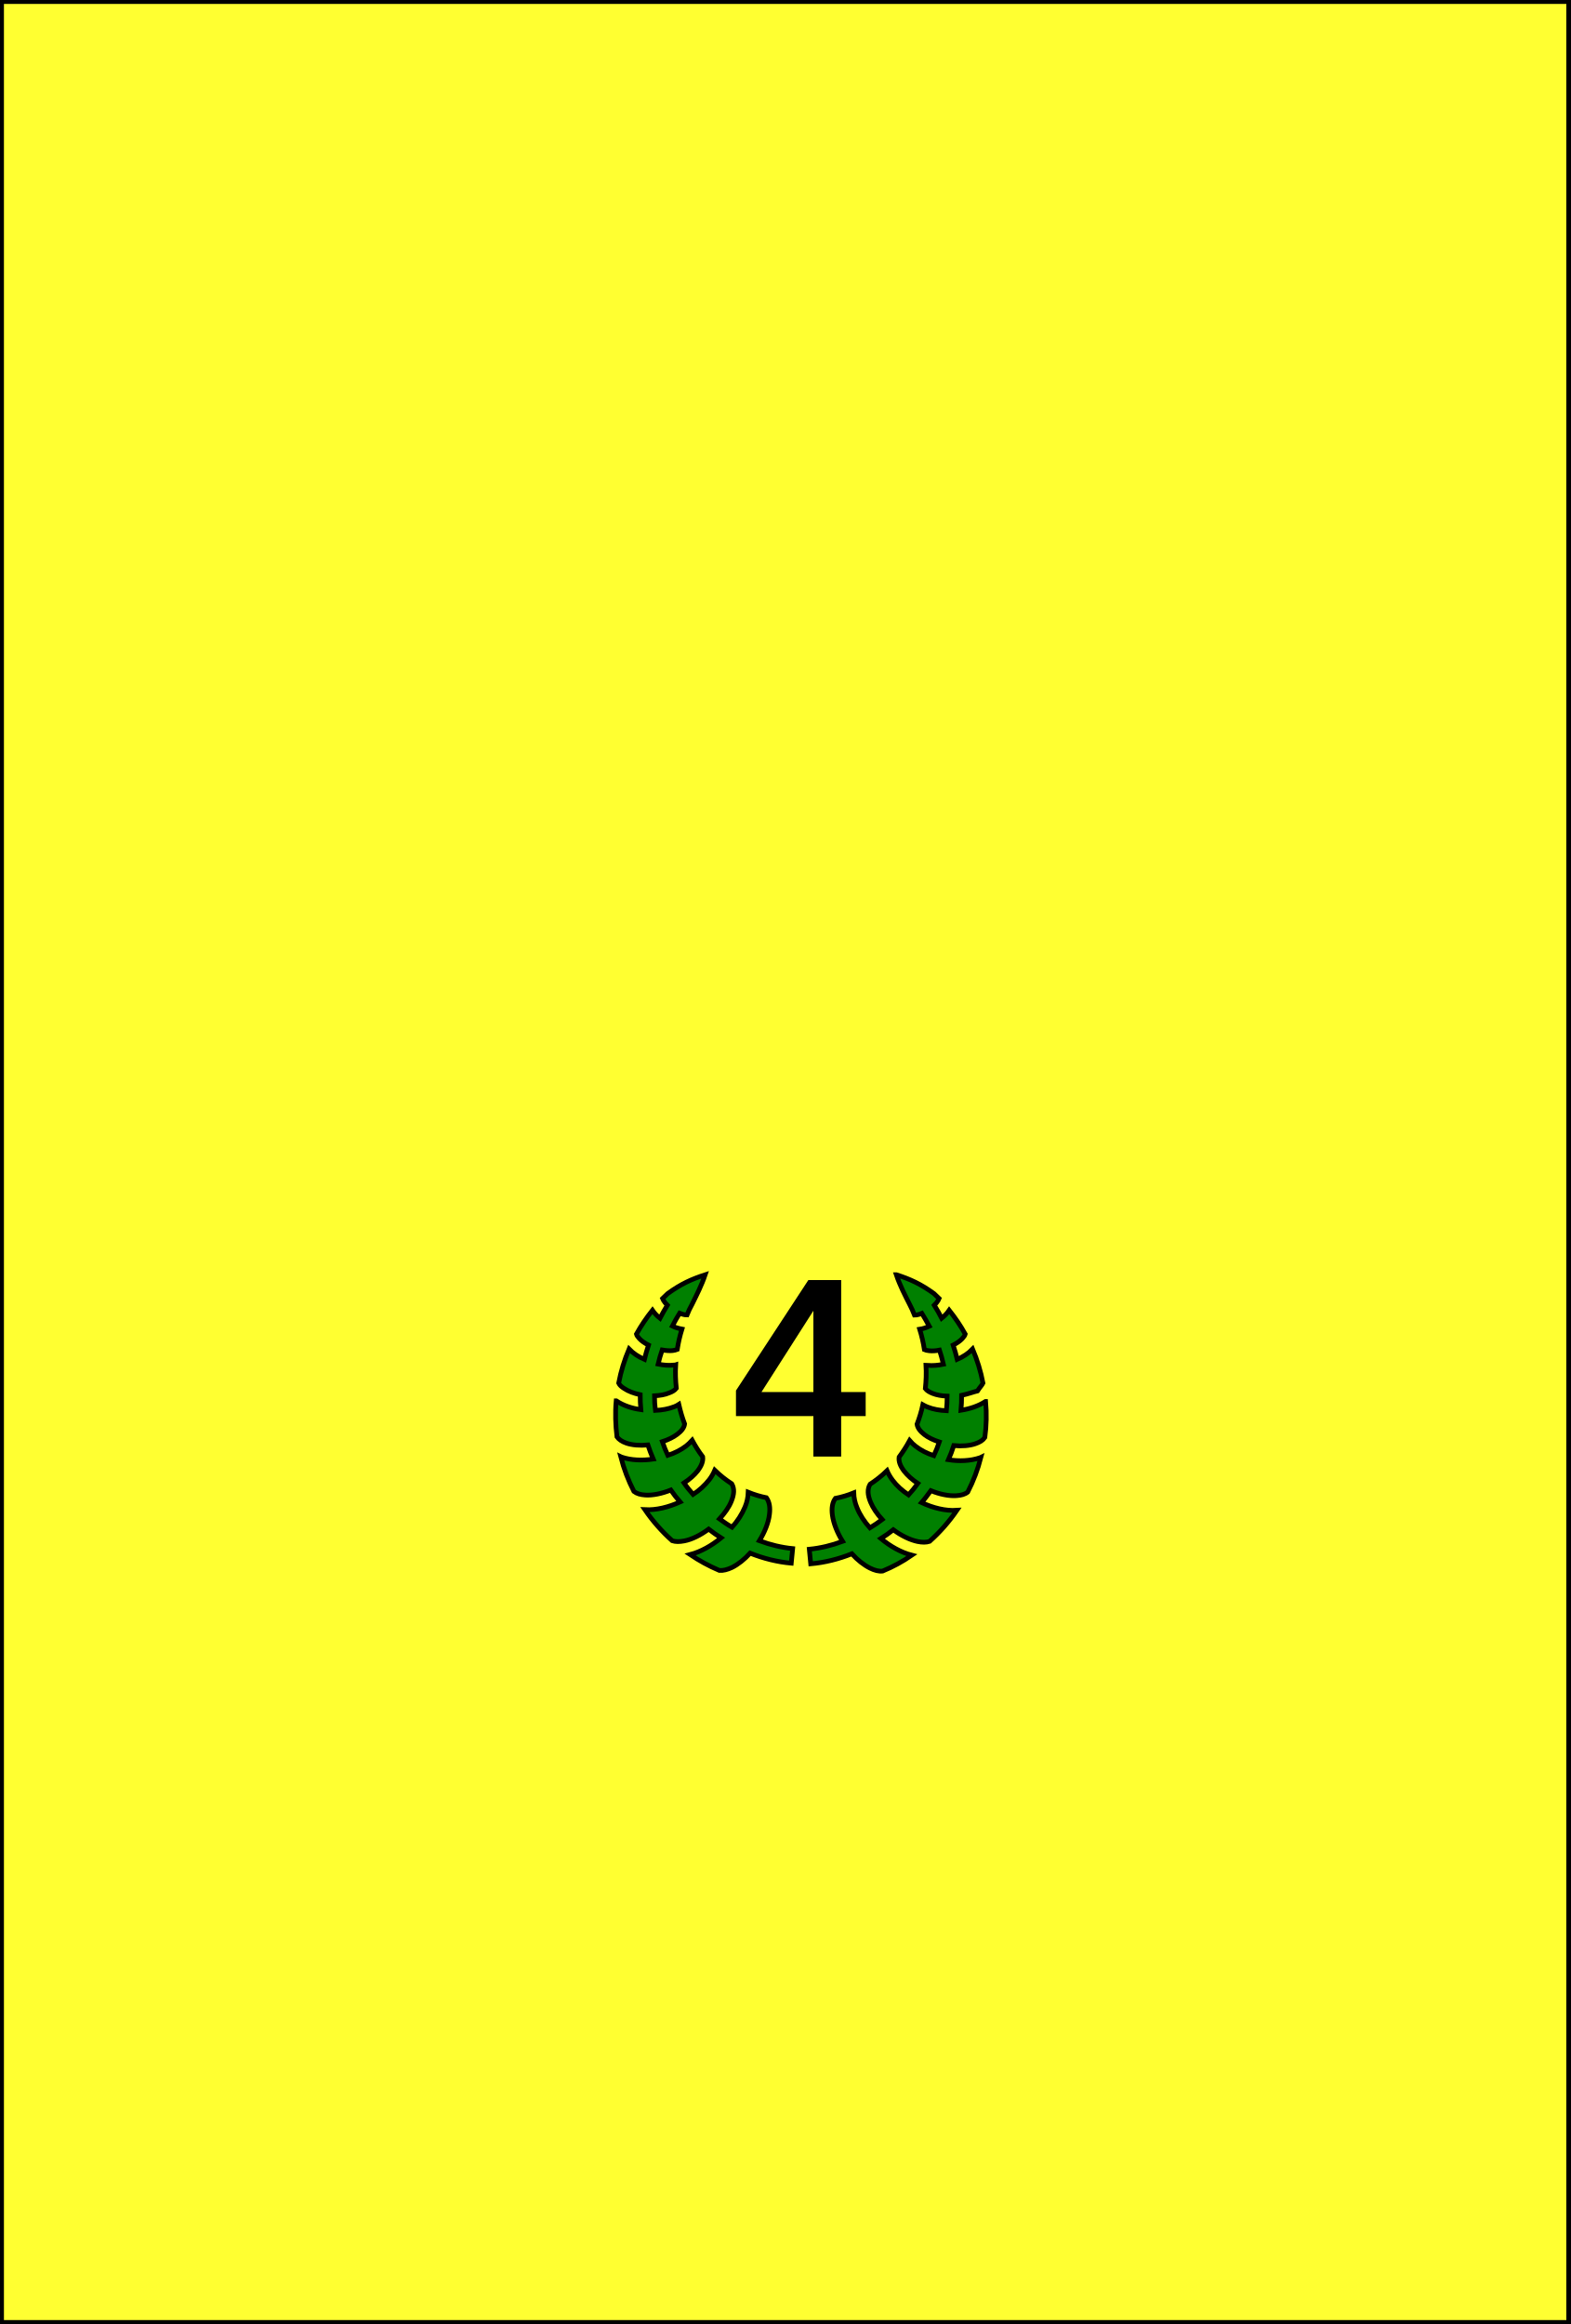
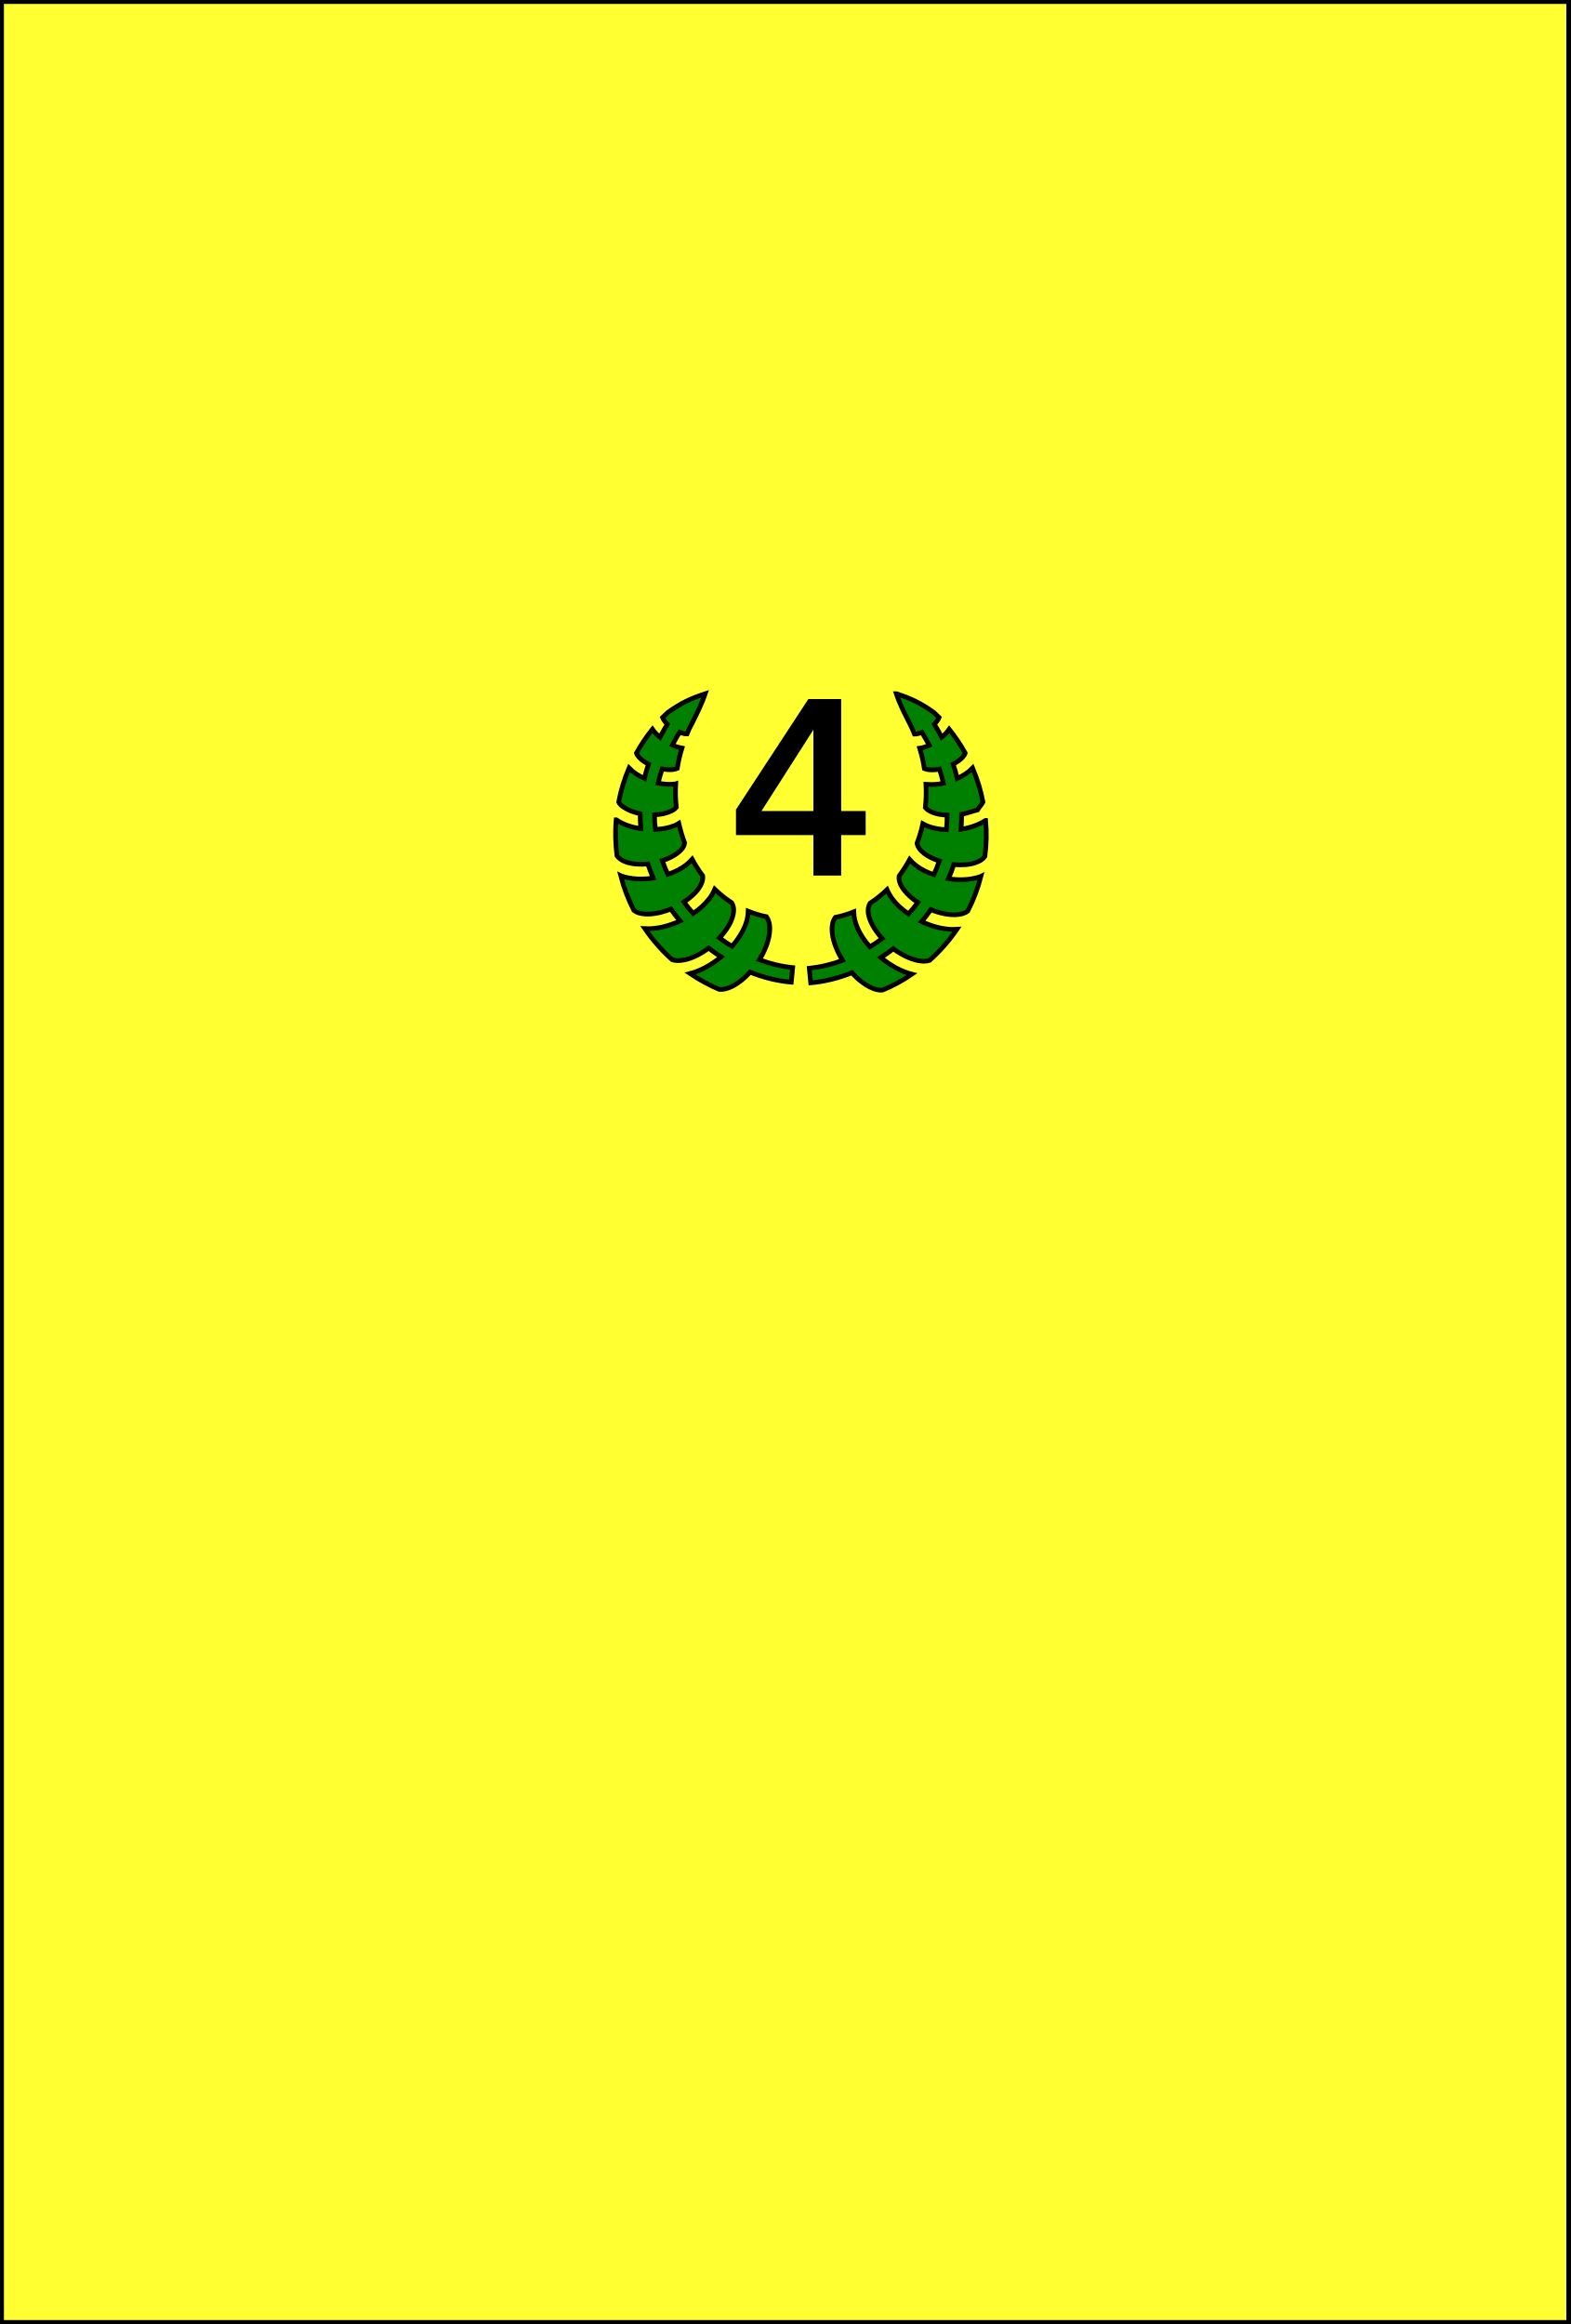
<svg xmlns="http://www.w3.org/2000/svg" height="148" width="100" viewbox="0 0 100 148">
  <rect x="0" y="0" height="148" width="100" style="fill:#ffff31;stroke:#000000;stroke-width:0.5px" />
-   <g transform="translate(39,80)">
+   <g transform="translate(39,43)">
    <path d="M 5.91,1.18 C 5.04,1.46 4.36,1.77 3.52,2.38 3.41,2.49 3.30,2.60 3.19,2.70 c 0.01,0.03 0.03,0.06 0.06,0.11 0.05,0.09 0.14,0.20 0.25,0.31 C 3.33,3.40 3.17,3.68 3.03,3.95 2.84,3.80 2.68,3.63 2.55,3.44 2.17,3.92 1.83,4.42 1.53,4.96 c 0.02,0.08 0.08,0.17 0.19,0.29 C 1.85,5.39 2.06,5.54 2.30,5.66 2.20,5.97 2.11,6.27 2.04,6.57 1.67,6.41 1.33,6.19 1.06,5.91 0.77,6.60 0.54,7.33 0.40,8.08 0.46,8.21 0.58,8.32 0.76,8.43 1.01,8.60 1.38,8.74 1.77,8.82 1.77,9.14 1.78,9.45 1.81,9.77 1.24,9.69 0.69,9.51 0.25,9.21 c 0,0 -0.01,0 -0.01,0 -0.07,0.78 -0.04,1.54 0.05,2.29 0.12,0.17 0.31,0.30 0.59,0.40 0.37,0.13 0.87,0.17 1.38,0.12 0.10,0.30 0.21,0.60 0.34,0.90 -0.70,0.10 -1.41,0.08 -2.02,-0.13 -0.02,-0.01 -0.03,-0.01 -0.05,-0.02 0.20,0.77 0.48,1.51 0.84,2.21 0.18,0.14 0.42,0.21 0.73,0.23 0.46,0.03 1.05,-0.09 1.62,-0.32 0.18,0.26 0.38,0.52 0.59,0.76 -0.73,0.33 -1.51,0.53 -2.24,0.49 0.50,0.73 1.08,1.39 1.74,1.98 0.21,0.07 0.46,0.07 0.77,0.01 0.48,-0.09 1.04,-0.37 1.55,-0.75 0,0 0,0 0,0 0.26,0.20 0.52,0.39 0.79,0.56 -0.60,0.49 -1.28,0.88 -1.97,1.06 0.58,0.39 1.20,0.73 1.86,1.01 0.25,0.02 0.51,-0.05 0.81,-0.19 0.38,-0.19 0.79,-0.51 1.15,-0.91 0.85,0.34 1.73,0.56 2.62,0.64 l 0.09,-0.93 c -0.71,-0.07 -1.42,-0.24 -2.12,-0.50 0.34,-0.55 0.58,-1.15 0.64,-1.67 0.06,-0.45 0,-0.80 -0.19,-1.07 -0.40,-0.08 -0.79,-0.20 -1.16,-0.35 -0.01,0.32 -0.08,0.65 -0.21,0.95 -0.19,0.45 -0.47,0.89 -0.82,1.28 C 7.34,17.10 7.08,16.92 6.82,16.73 7.15,16.37 7.42,15.99 7.57,15.62 7.76,15.16 7.78,14.80 7.60,14.49 7.21,14.24 6.85,13.95 6.52,13.63 6.43,13.84 6.31,14.05 6.17,14.23 5.89,14.59 5.54,14.91 5.14,15.17 4.94,14.94 4.74,14.70 4.56,14.44 4.91,14.21 5.22,13.94 5.43,13.67 5.68,13.34 5.79,13.05 5.75,12.77 5.50,12.44 5.28,12.09 5.08,11.72 4.96,11.85 4.83,11.98 4.70,12.08 4.36,12.34 3.96,12.54 3.53,12.68 3.40,12.40 3.28,12.11 3.18,11.81 3.55,11.69 3.88,11.53 4.13,11.34 4.41,11.13 4.57,10.92 4.60,10.68 4.45,10.29 4.33,9.87 4.23,9.44 4.14,9.50 4.04,9.54 3.95,9.58 3.57,9.73 3.16,9.80 2.74,9.82 2.70,9.51 2.68,9.20 2.68,8.89 3.03,8.87 3.35,8.82 3.60,8.71 3.83,8.63 3.98,8.53 4.07,8.41 4.02,7.92 4.00,7.43 4.03,6.92 c -0.03,0.01 -0.06,0.01 -0.10,0.01 C 3.60,6.97 3.26,6.94 2.91,6.87 2.98,6.57 3.07,6.27 3.17,5.97 3.41,6.01 3.64,6.03 3.83,6.01 3.96,5.99 4.06,5.97 4.13,5.94 4.20,5.49 4.30,5.06 4.43,4.64 4.22,4.60 4.01,4.54 3.82,4.45 3.96,4.18 4.11,3.90 4.28,3.63 c 0.12,0.05 0.23,0.08 0.33,0.10 0.06,0.01 0.10,0.01 0.14,0.01 C 4.84,3.51 4.95,3.29 5.07,3.07 5.36,2.48 5.68,1.86 5.91,1.18 Z m 12.17,0 c 0.23,0.68 0.55,1.30 0.85,1.89 0.11,0.22 0.22,0.44 0.31,0.68 0.04,0 0.08,-0.01 0.14,-0.01 0.10,-0.02 0.21,-0.05 0.33,-0.10 0.17,0.27 0.32,0.55 0.47,0.82 -0.20,0.09 -0.40,0.16 -0.61,0.19 0.13,0.42 0.23,0.85 0.30,1.30 0.07,0.03 0.17,0.06 0.30,0.07 0.19,0.02 0.42,0.01 0.66,-0.04 0.10,0.30 0.18,0.60 0.25,0.90 -0.34,0.07 -0.69,0.10 -1.01,0.07 -0.03,0 -0.07,-0.01 -0.10,-0.01 0.03,0.50 0.01,1.00 -0.04,1.49 0.09,0.12 0.24,0.22 0.47,0.31 0.25,0.10 0.57,0.16 0.92,0.17 0,0.31 -0.02,0.63 -0.05,0.93 -0.42,-0.02 -0.84,-0.09 -1.21,-0.24 -0.10,-0.04 -0.20,-0.09 -0.29,-0.14 -0.09,0.43 -0.22,0.84 -0.37,1.24 0.04,0.24 0.19,0.44 0.47,0.66 0.24,0.19 0.58,0.35 0.95,0.47 -0.10,0.30 -0.22,0.59 -0.35,0.87 -0.43,-0.14 -0.83,-0.34 -1.16,-0.60 -0.14,-0.11 -0.27,-0.23 -0.38,-0.36 -0.20,0.37 -0.43,0.72 -0.67,1.05 -0.04,0.28 0.07,0.57 0.32,0.90 0.21,0.27 0.51,0.54 0.87,0.78 -0.18,0.25 -0.38,0.50 -0.59,0.73 -0.40,-0.27 -0.75,-0.58 -1.02,-0.94 -0.14,-0.19 -0.26,-0.39 -0.35,-0.60 -0.33,0.32 -0.70,0.61 -1.08,0.86 -0.18,0.31 -0.16,0.68 0.03,1.14 0.15,0.36 0.41,0.75 0.74,1.11 -0.25,0.19 -0.51,0.37 -0.78,0.53 -0.35,-0.39 -0.64,-0.83 -0.82,-1.28 -0.13,-0.30 -0.20,-0.63 -0.21,-0.95 -0.37,0.15 -0.76,0.27 -1.17,0.35 -0.19,0.26 -0.25,0.61 -0.19,1.07 0.07,0.51 0.30,1.11 0.65,1.67 -0.70,0.26 -1.41,0.43 -2.12,0.50 l 0.09,0.93 c 0.89,-0.08 1.77,-0.30 2.62,-0.64 0.36,0.40 0.77,0.72 1.15,0.91 0.30,0.15 0.57,0.22 0.81,0.19 0.66,-0.27 1.28,-0.61 1.86,-1.01 -0.69,-0.18 -1.37,-0.56 -1.97,-1.06 0.27,-0.17 0.54,-0.36 0.79,-0.56 0.51,0.38 1.07,0.65 1.55,0.75 0.30,0.06 0.55,0.06 0.76,-0.01 0.66,-0.59 1.24,-1.25 1.74,-1.98 -0.73,0.05 -1.52,-0.15 -2.25,-0.49 0.21,-0.24 0.40,-0.50 0.59,-0.76 0.56,0.23 1.15,0.35 1.62,0.32 0.32,-0.02 0.56,-0.09 0.73,-0.23 0.36,-0.70 0.64,-1.44 0.84,-2.21 -0.02,0.01 -0.03,0.01 -0.05,0.02 -0.62,0.21 -1.33,0.24 -2.02,0.13 0.13,-0.29 0.24,-0.59 0.34,-0.90 0.51,0.05 1.01,0.01 1.38,-0.12 0.29,-0.10 0.48,-0.22 0.60,-0.40 0.10,-0.74 0.12,-1.51 0.05,-2.29 0,0 0,0 -0.01,0 -0.45,0.29 -0.99,0.47 -1.56,0.56 0.03,-0.31 0.04,-0.63 0.04,-0.95 0.39,-0.08 0.76,-0.22 1.01,-0.28 C 23.42,8.32 23.54,8.21 23.60,8.08 23.46,7.33 23.23,6.60 22.94,5.91 22.67,6.19 22.33,6.41 21.96,6.57 21.89,6.27 21.80,5.97 21.70,5.66 21.94,5.54 22.15,5.39 22.28,5.25 22.39,5.13 22.45,5.04 22.47,4.96 22.17,4.42 21.83,3.92 21.45,3.44 21.32,3.63 21.16,3.80 20.97,3.95 20.83,3.68 20.68,3.40 20.50,3.12 c 0.10,-0.10 0.20,-0.22 0.25,-0.31 0.03,-0.05 0.05,-0.08 0.06,-0.11 C 20.70,2.60 20.59,2.49 20.48,2.38 19.64,1.77 18.96,1.46 18.09,1.18 Z" style="fill:#008000;stroke:#000000;stroke-width:0.3px" />
    <path d="M 12.95,2.96 9.22,8.80 H 12.95 Z M 12.56,1.67 h 1.86 v 7.13 h 1.56 v 1.23 h -1.56 v 2.58 H 12.95 V 10.03 H 8.02 V 8.60 z" style="fill:#000000;stroke:#000000;stroke-width:0.3px" />
  </g>
</svg>
